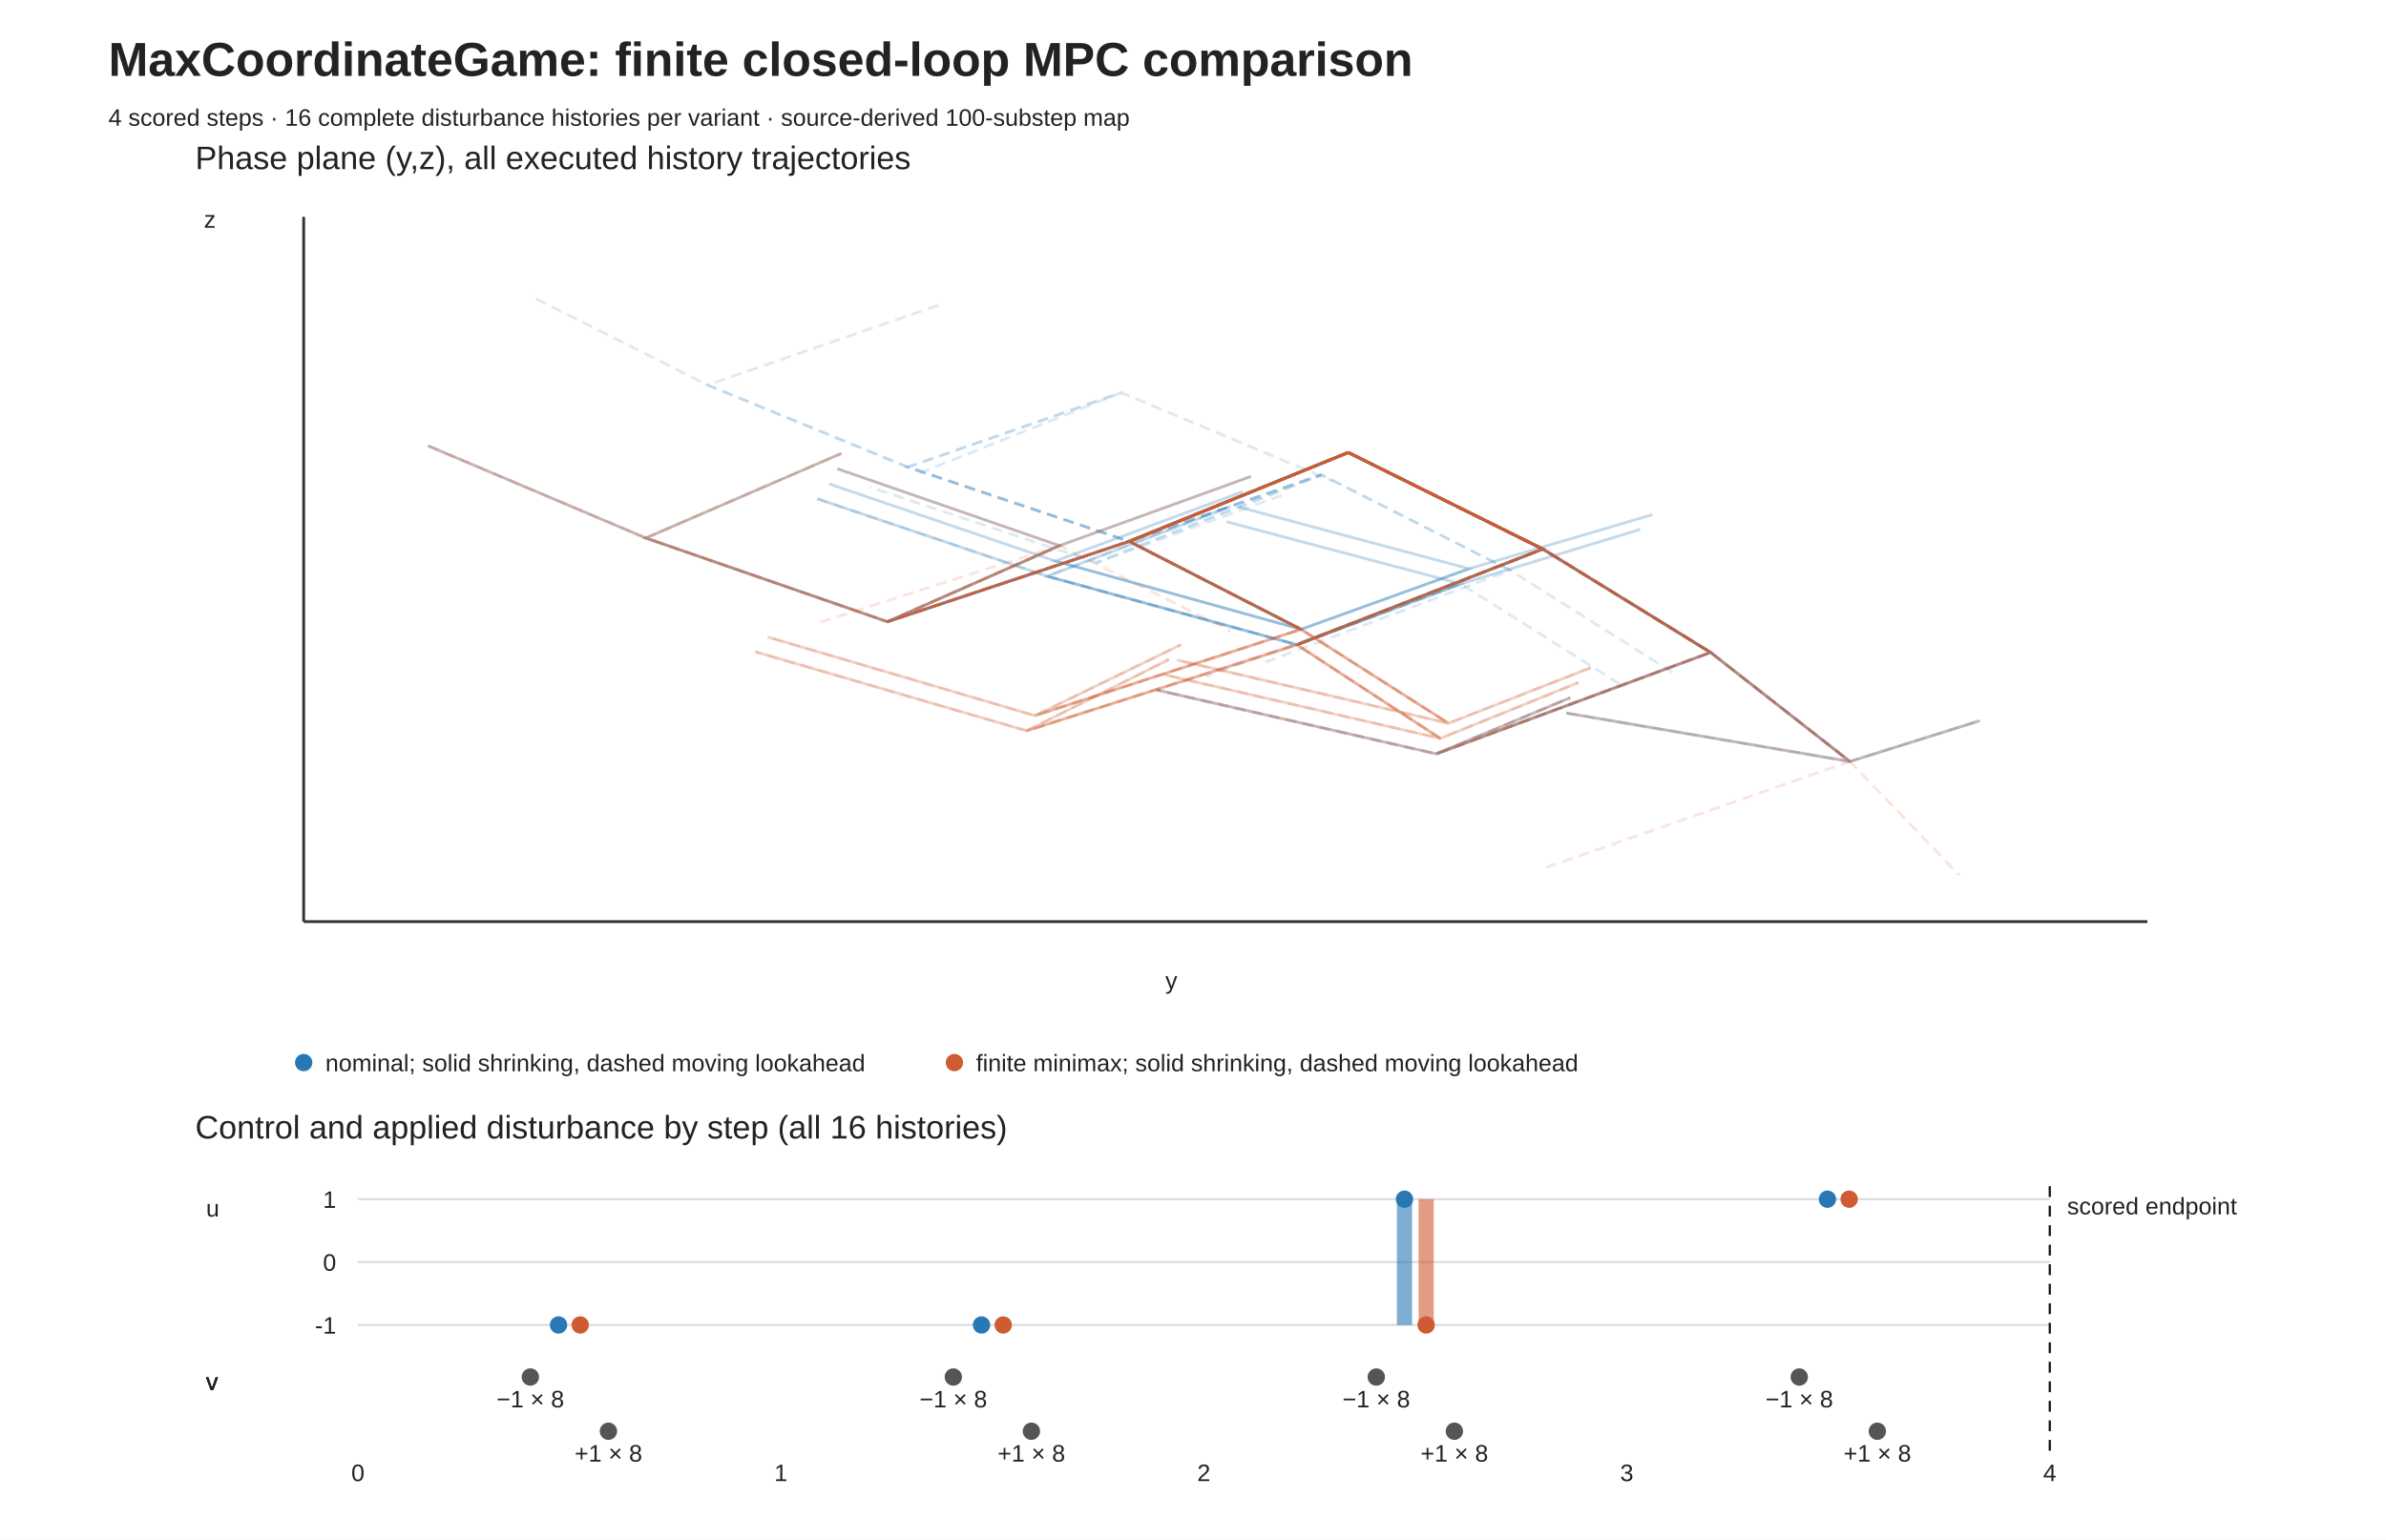
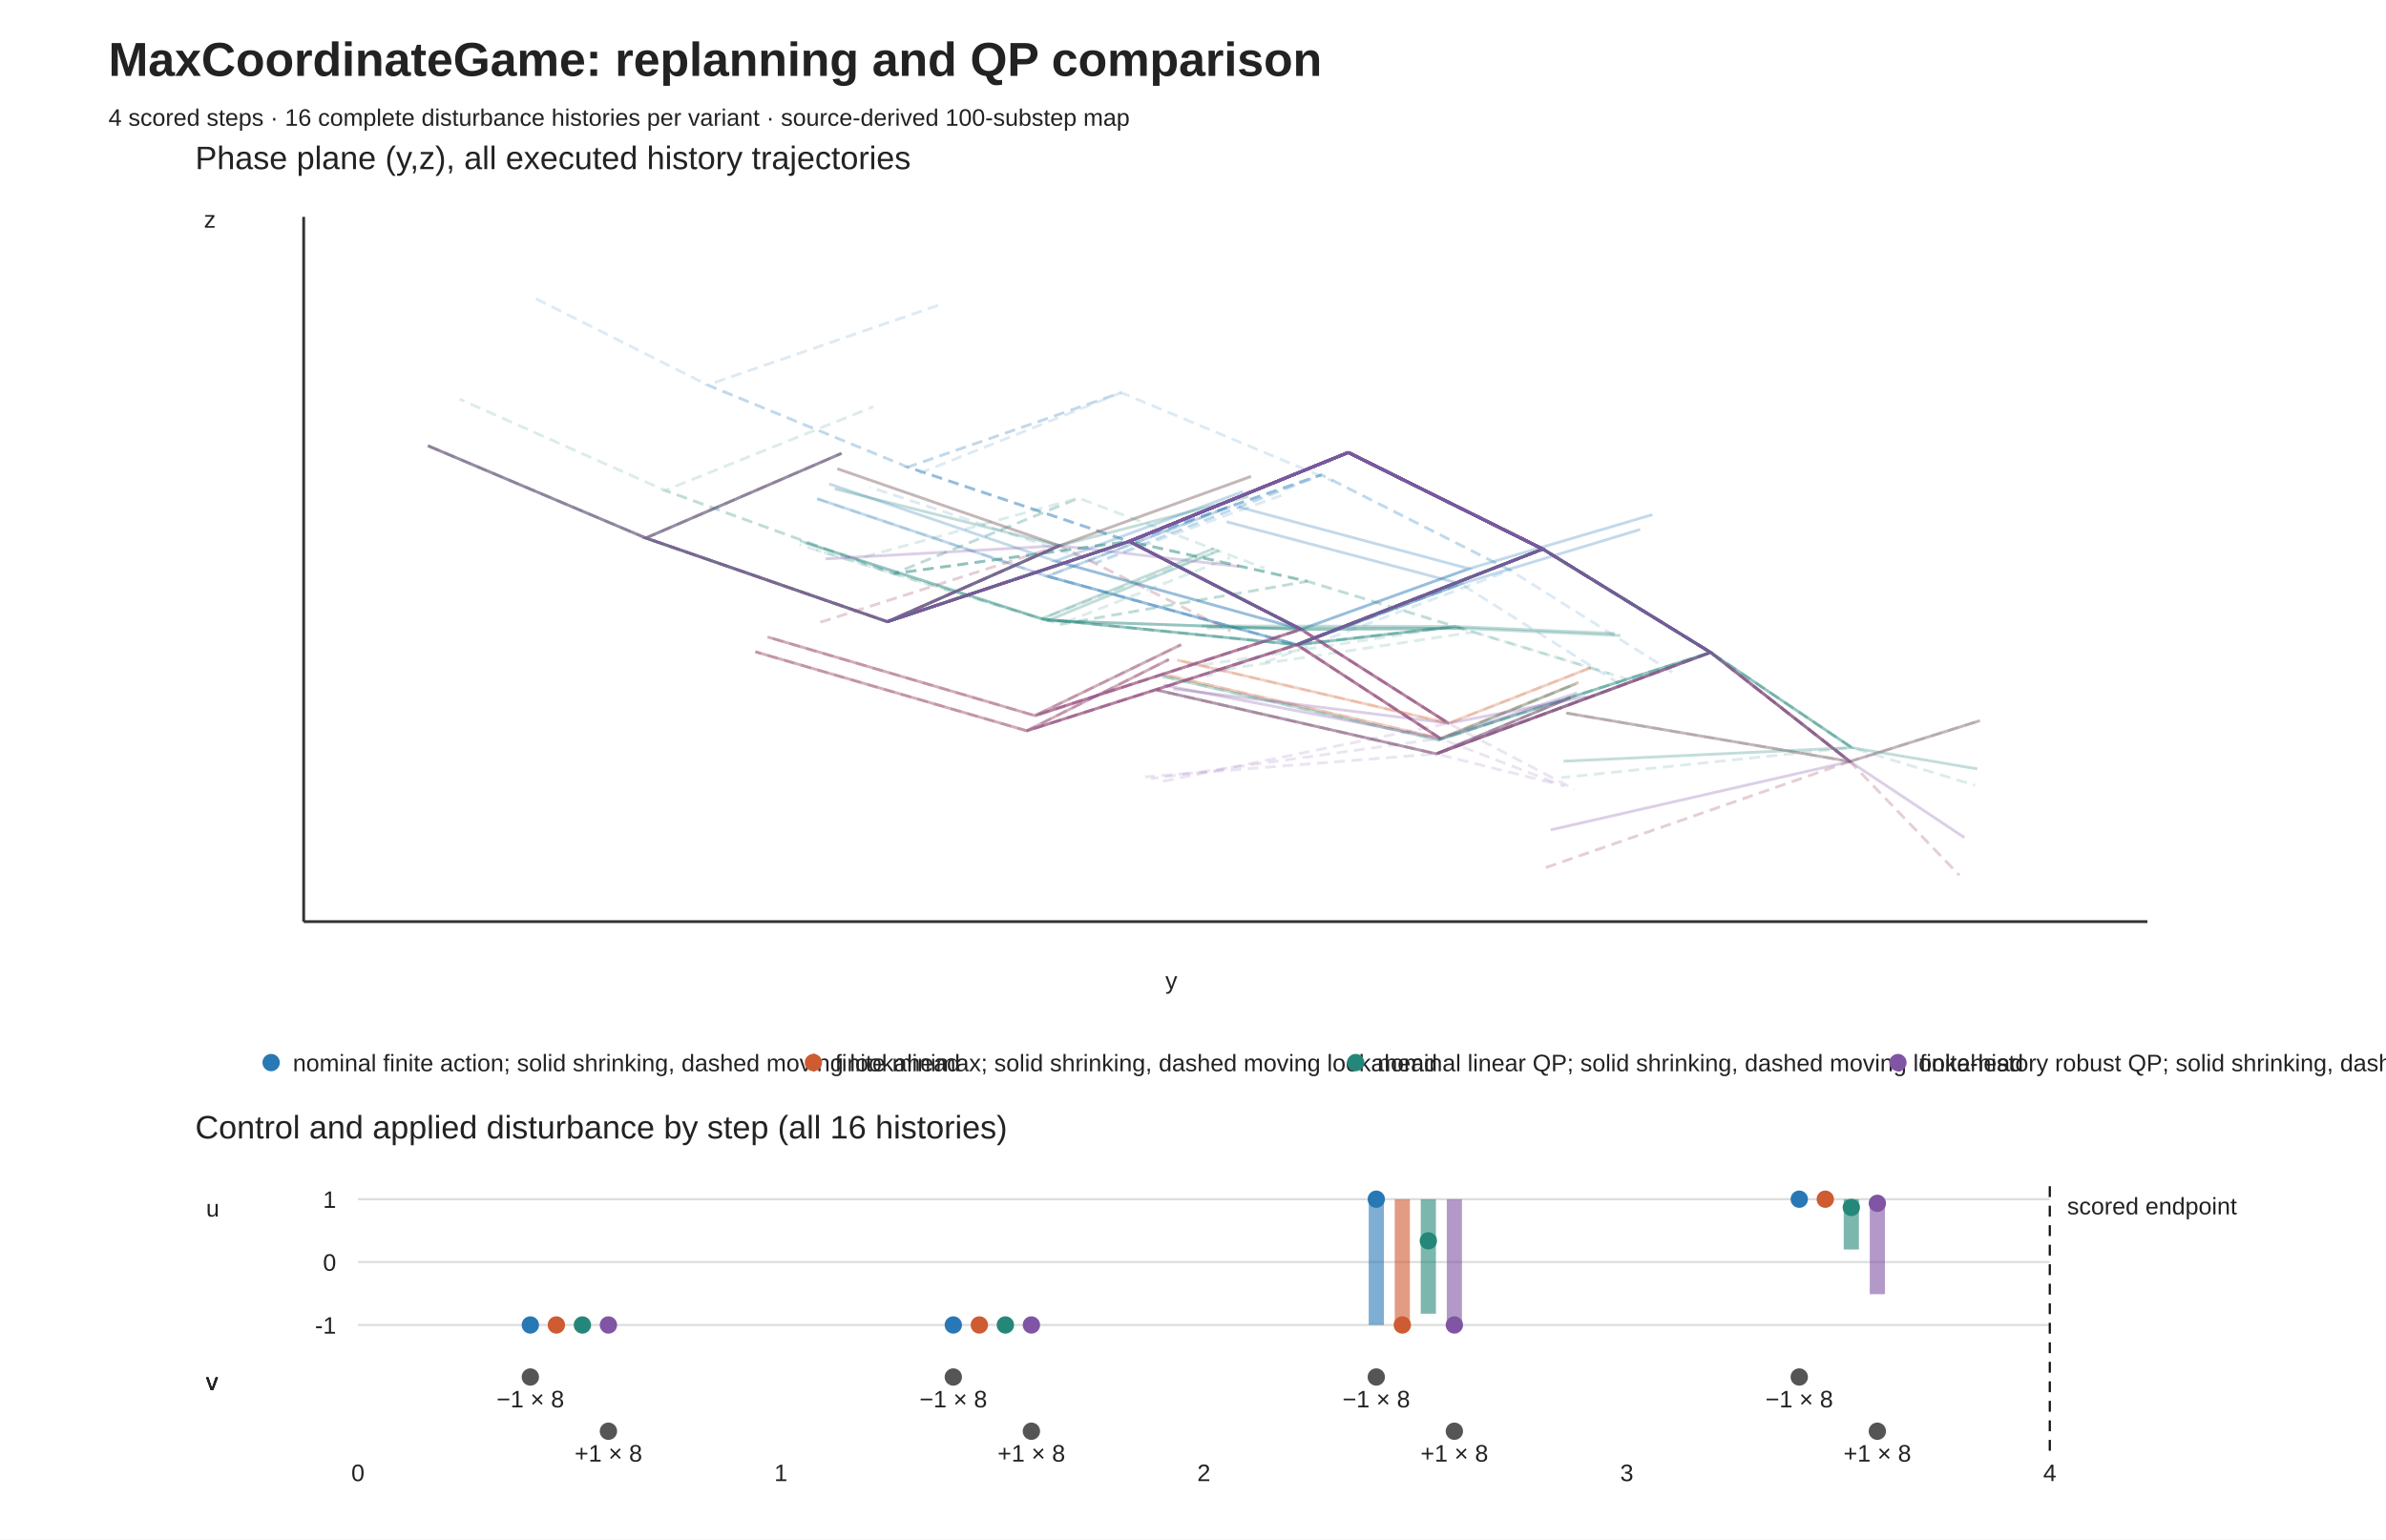
<svg xmlns="http://www.w3.org/2000/svg" width="1100" height="710" viewBox="0 0 1100 710">
  <rect width="100%" height="100%" fill="white" />
  <style>text{font-family:Arial,sans-serif;fill:#222}.title{font-size:22px;font-weight:bold}.label{font-size:15px}.small{font-size:11px}.grid{stroke:#ddd}.axis{stroke:#333;stroke-width:1.3}</style>
-   <text x="50" y="35" class="title">MaxCoordinateGame: finite closed-loop MPC comparison</text>
+   <text x="50" y="35" class="title">MaxCoordinateGame: replanning and QP comparison</text>
  <text x="50" y="58" class="small">4 scored steps · 16 complete disturbance histories per variant · source-derived 100-substep map</text>
  <text x="90" y="78" class="label">Phase plane (y,z), all executed history trajectories</text>
  <line x1="140" y1="425" x2="990" y2="425" class="axis" />
  <line x1="140" y1="100" x2="140" y2="425" class="axis" />
  <polyline points="621.59,208.66 520.57,249.66 409.10,286.69 297.74,248.10 197.24,205.54" fill="none" stroke="#2878b5" stroke-width="1.3" stroke-opacity="0.28" />
  <polyline points="621.59,208.66 520.57,249.66 409.10,286.69 297.74,248.10 387.94,209.07" fill="none" stroke="#2878b5" stroke-width="1.3" stroke-opacity="0.28" />
  <polyline points="621.59,208.66 520.57,249.66 409.10,286.69 488.44,251.63 386.05,216.17" fill="none" stroke="#2878b5" stroke-width="1.3" stroke-opacity="0.28" />
  <polyline points="621.59,208.66 520.57,249.66 409.10,286.69 488.44,251.63 576.75,219.70" fill="none" stroke="#2878b5" stroke-width="1.3" stroke-opacity="0.28" />
  <polyline points="621.59,208.66 520.57,249.66 599.80,290.22 486.55,258.73 382.28,223.17" fill="none" stroke="#2878b5" stroke-width="1.3" stroke-opacity="0.28" />
  <polyline points="621.59,208.66 520.57,249.66 599.80,290.22 486.55,258.73 572.97,226.70" fill="none" stroke="#2878b5" stroke-width="1.3" stroke-opacity="0.28" />
  <polyline points="621.59,208.66 520.57,249.66 599.80,290.22 677.25,262.26 571.09,233.80" fill="none" stroke="#2878b5" stroke-width="1.3" stroke-opacity="0.28" />
  <polyline points="621.59,208.66 520.57,249.66 599.80,290.22 677.25,262.26 761.78,237.33" fill="none" stroke="#2878b5" stroke-width="1.3" stroke-opacity="0.28" />
  <polyline points="621.59,208.66 711.27,253.19 597.91,297.32 482.78,265.72 376.66,229.98" fill="none" stroke="#2878b5" stroke-width="1.3" stroke-opacity="0.28" />
  <polyline points="621.59,208.66 711.27,253.19 597.91,297.32 482.78,265.72 567.35,233.52" fill="none" stroke="#2878b5" stroke-width="1.3" stroke-opacity="0.28" />
  <polyline points="621.59,208.66 711.27,253.19 597.91,297.32 673.48,269.25 565.47,240.61" fill="none" stroke="#2878b5" stroke-width="1.3" stroke-opacity="0.28" />
  <polyline points="621.59,208.66 711.27,253.19 597.91,297.32 673.48,269.25 756.16,244.15" fill="none" stroke="#2878b5" stroke-width="1.3" stroke-opacity="0.28" />
  <polyline points="621.59,208.66 711.27,253.19 788.61,300.85 662.14,347.63 533.25,318.18" fill="none" stroke="#2878b5" stroke-width="1.3" stroke-opacity="0.28" />
  <polyline points="621.59,208.66 711.27,253.19 788.61,300.85 662.14,347.63 723.95,321.71" fill="none" stroke="#2878b5" stroke-width="1.3" stroke-opacity="0.28" />
  <polyline points="621.59,208.66 711.27,253.19 788.61,300.85 852.84,351.16 722.06,328.81" fill="none" stroke="#2878b5" stroke-width="1.3" stroke-opacity="0.28" />
  <polyline points="621.59,208.66 711.27,253.19 788.61,300.85 852.84,351.16 912.76,332.34" fill="none" stroke="#2878b5" stroke-width="1.3" stroke-opacity="0.28" />
  <polyline points="621.59,208.66 520.57,249.66 418.55,215.41 326.18,177.53 244.39,136.38" fill="none" stroke="#2878b5" stroke-width="1.3" stroke-opacity="0.16" stroke-dasharray="5 3" />
  <polyline points="621.59,208.66 520.57,249.66 418.55,215.41 326.18,177.53 435.09,139.91" fill="none" stroke="#2878b5" stroke-width="1.3" stroke-opacity="0.16" stroke-dasharray="5 3" />
  <polyline points="621.59,208.66 520.57,249.66 418.55,215.41 516.88,181.06 423.75,218.29" fill="none" stroke="#2878b5" stroke-width="1.3" stroke-opacity="0.16" stroke-dasharray="5 3" />
  <polyline points="621.59,208.66 520.57,249.66 418.55,215.41 516.88,181.06 614.45,221.82" fill="none" stroke="#2878b5" stroke-width="1.3" stroke-opacity="0.16" stroke-dasharray="5 3" />
  <polyline points="621.59,208.66 520.57,249.66 609.25,218.94 505.54,259.43 400.99,224.58" fill="none" stroke="#2878b5" stroke-width="1.3" stroke-opacity="0.16" stroke-dasharray="5 3" />
  <polyline points="621.59,208.66 520.57,249.66 609.25,218.94 505.54,259.43 591.68,228.11" fill="none" stroke="#2878b5" stroke-width="1.3" stroke-opacity="0.16" stroke-dasharray="5 3" />
  <polyline points="621.59,208.66 520.57,249.66 609.25,218.94 696.24,262.97 580.35,306.48" fill="none" stroke="#2878b5" stroke-width="1.3" stroke-opacity="0.16" stroke-dasharray="5 3" />
  <polyline points="621.59,208.66 520.57,249.66 609.25,218.94 696.24,262.97 771.05,310.02" fill="none" stroke="#2878b5" stroke-width="1.3" stroke-opacity="0.16" stroke-dasharray="5 3" />
  <polyline points="621.59,208.66 711.27,253.19 597.91,297.32 482.78,265.72 376.66,229.98" fill="none" stroke="#2878b5" stroke-width="1.3" stroke-opacity="0.16" stroke-dasharray="5 3" />
  <polyline points="621.59,208.66 711.27,253.19 597.91,297.32 482.78,265.72 567.35,233.52" fill="none" stroke="#2878b5" stroke-width="1.3" stroke-opacity="0.16" stroke-dasharray="5 3" />
  <polyline points="621.59,208.66 711.27,253.19 597.91,297.32 673.48,269.25 556.02,311.89" fill="none" stroke="#2878b5" stroke-width="1.3" stroke-opacity="0.16" stroke-dasharray="5 3" />
  <polyline points="621.59,208.66 711.27,253.19 597.91,297.32 673.48,269.25 746.71,315.42" fill="none" stroke="#2878b5" stroke-width="1.3" stroke-opacity="0.16" stroke-dasharray="5 3" />
  <polyline points="621.59,208.66 711.27,253.19 788.61,300.85 662.14,347.63 533.25,318.18" fill="none" stroke="#2878b5" stroke-width="1.3" stroke-opacity="0.16" stroke-dasharray="5 3" />
  <polyline points="621.59,208.66 711.27,253.19 788.61,300.85 662.14,347.63 723.95,321.71" fill="none" stroke="#2878b5" stroke-width="1.3" stroke-opacity="0.16" stroke-dasharray="5 3" />
  <polyline points="621.59,208.66 711.27,253.19 788.61,300.85 852.84,351.16 722.06,328.81" fill="none" stroke="#2878b5" stroke-width="1.3" stroke-opacity="0.16" stroke-dasharray="5 3" />
  <polyline points="621.59,208.66 711.27,253.19 788.61,300.85 852.84,351.16 912.76,332.34" fill="none" stroke="#2878b5" stroke-width="1.3" stroke-opacity="0.16" stroke-dasharray="5 3" />
-   <circle cx="140" cy="490" r="4" fill="#2878b5" />
-   <text x="150" y="494" class="small">nominal; solid shrinking, dashed moving lookahead</text>
+   <circle cx="125" cy="490" r="4" fill="#2878b5" />
+   <text x="135" y="494" class="small">nominal finite action; solid shrinking, dashed moving lookahead</text>
  <polyline points="621.59,208.66 520.57,249.66 409.10,286.69 297.74,248.10 197.24,205.54" fill="none" stroke="#ce5b31" stroke-width="1.3" stroke-opacity="0.28" />
  <polyline points="621.59,208.66 520.57,249.66 409.10,286.69 297.74,248.10 387.94,209.07" fill="none" stroke="#ce5b31" stroke-width="1.3" stroke-opacity="0.28" />
  <polyline points="621.59,208.66 520.57,249.66 409.10,286.69 488.44,251.63 386.05,216.17" fill="none" stroke="#ce5b31" stroke-width="1.3" stroke-opacity="0.28" />
  <polyline points="621.59,208.66 520.57,249.66 409.10,286.69 488.44,251.63 576.75,219.70" fill="none" stroke="#ce5b31" stroke-width="1.3" stroke-opacity="0.28" />
  <polyline points="621.59,208.66 520.57,249.66 599.80,290.22 477.11,330.01 353.84,293.74" fill="none" stroke="#ce5b31" stroke-width="1.3" stroke-opacity="0.28" />
  <polyline points="621.59,208.66 520.57,249.66 599.80,290.22 477.11,330.01 544.53,297.27" fill="none" stroke="#ce5b31" stroke-width="1.3" stroke-opacity="0.28" />
  <polyline points="621.59,208.66 520.57,249.66 599.80,290.22 667.80,333.54 542.65,304.37" fill="none" stroke="#ce5b31" stroke-width="1.3" stroke-opacity="0.28" />
  <polyline points="621.59,208.66 520.57,249.66 599.80,290.22 667.80,333.54 733.34,307.90" fill="none" stroke="#ce5b31" stroke-width="1.3" stroke-opacity="0.28" />
  <polyline points="621.59,208.66 711.27,253.19 597.91,297.32 473.33,337.00 348.22,300.56" fill="none" stroke="#ce5b31" stroke-width="1.3" stroke-opacity="0.28" />
  <polyline points="621.59,208.66 711.27,253.19 597.91,297.32 473.33,337.00 538.91,304.09" fill="none" stroke="#ce5b31" stroke-width="1.3" stroke-opacity="0.28" />
  <polyline points="621.59,208.66 711.27,253.19 597.91,297.32 664.03,340.53 537.03,311.19" fill="none" stroke="#ce5b31" stroke-width="1.3" stroke-opacity="0.28" />
  <polyline points="621.59,208.66 711.27,253.19 597.91,297.32 664.03,340.53 727.72,314.72" fill="none" stroke="#ce5b31" stroke-width="1.3" stroke-opacity="0.28" />
  <polyline points="621.59,208.66 711.27,253.19 788.61,300.85 662.14,347.63 533.25,318.18" fill="none" stroke="#ce5b31" stroke-width="1.3" stroke-opacity="0.28" />
  <polyline points="621.59,208.66 711.27,253.19 788.61,300.85 662.14,347.63 723.95,321.71" fill="none" stroke="#ce5b31" stroke-width="1.3" stroke-opacity="0.28" />
  <polyline points="621.59,208.66 711.27,253.19 788.61,300.85 852.84,351.16 722.06,328.81" fill="none" stroke="#ce5b31" stroke-width="1.3" stroke-opacity="0.28" />
  <polyline points="621.59,208.66 711.27,253.19 788.61,300.85 852.84,351.16 912.76,332.34" fill="none" stroke="#ce5b31" stroke-width="1.3" stroke-opacity="0.28" />
  <polyline points="621.59,208.66 520.57,249.66 409.10,286.69 297.74,248.10 197.24,205.54" fill="none" stroke="#ce5b31" stroke-width="1.3" stroke-opacity="0.16" stroke-dasharray="5 3" />
  <polyline points="621.59,208.66 520.57,249.66 409.10,286.69 297.74,248.10 387.94,209.07" fill="none" stroke="#ce5b31" stroke-width="1.3" stroke-opacity="0.16" stroke-dasharray="5 3" />
  <polyline points="621.59,208.66 520.57,249.66 409.10,286.69 488.44,251.63 376.60,287.45" fill="none" stroke="#ce5b31" stroke-width="1.3" stroke-opacity="0.16" stroke-dasharray="5 3" />
  <polyline points="621.59,208.66 520.57,249.66 409.10,286.69 488.44,251.63 567.30,290.98" fill="none" stroke="#ce5b31" stroke-width="1.3" stroke-opacity="0.16" stroke-dasharray="5 3" />
  <polyline points="621.59,208.66 520.57,249.66 599.80,290.22 477.11,330.01 353.84,293.74" fill="none" stroke="#ce5b31" stroke-width="1.3" stroke-opacity="0.16" stroke-dasharray="5 3" />
  <polyline points="621.59,208.66 520.57,249.66 599.80,290.22 477.11,330.01 544.53,297.27" fill="none" stroke="#ce5b31" stroke-width="1.3" stroke-opacity="0.16" stroke-dasharray="5 3" />
  <polyline points="621.59,208.66 520.57,249.66 599.80,290.22 667.80,333.54 542.65,304.37" fill="none" stroke="#ce5b31" stroke-width="1.3" stroke-opacity="0.16" stroke-dasharray="5 3" />
  <polyline points="621.59,208.66 520.57,249.66 599.80,290.22 667.80,333.54 733.34,307.90" fill="none" stroke="#ce5b31" stroke-width="1.3" stroke-opacity="0.16" stroke-dasharray="5 3" />
  <polyline points="621.59,208.66 711.27,253.19 597.91,297.32 473.33,337.00 348.22,300.56" fill="none" stroke="#ce5b31" stroke-width="1.3" stroke-opacity="0.16" stroke-dasharray="5 3" />
  <polyline points="621.59,208.66 711.27,253.19 597.91,297.32 473.33,337.00 538.91,304.09" fill="none" stroke="#ce5b31" stroke-width="1.3" stroke-opacity="0.16" stroke-dasharray="5 3" />
  <polyline points="621.59,208.66 711.27,253.19 597.91,297.32 664.03,340.53 537.03,311.19" fill="none" stroke="#ce5b31" stroke-width="1.3" stroke-opacity="0.16" stroke-dasharray="5 3" />
  <polyline points="621.59,208.66 711.27,253.19 597.91,297.32 664.03,340.53 727.72,314.72" fill="none" stroke="#ce5b31" stroke-width="1.3" stroke-opacity="0.16" stroke-dasharray="5 3" />
  <polyline points="621.59,208.66 711.27,253.19 788.61,300.85 662.14,347.63 533.25,318.18" fill="none" stroke="#ce5b31" stroke-width="1.3" stroke-opacity="0.16" stroke-dasharray="5 3" />
  <polyline points="621.59,208.66 711.27,253.19 788.61,300.85 662.14,347.63 723.95,321.71" fill="none" stroke="#ce5b31" stroke-width="1.3" stroke-opacity="0.16" stroke-dasharray="5 3" />
  <polyline points="621.59,208.66 711.27,253.19 788.61,300.85 852.84,351.16 712.62,400.09" fill="none" stroke="#ce5b31" stroke-width="1.3" stroke-opacity="0.16" stroke-dasharray="5 3" />
  <polyline points="621.59,208.66 711.27,253.19 788.61,300.85 852.84,351.16 903.31,403.62" fill="none" stroke="#ce5b31" stroke-width="1.3" stroke-opacity="0.16" stroke-dasharray="5 3" />
-   <circle cx="440" cy="490" r="4" fill="#ce5b31" />
-   <text x="450" y="494" class="small">finite minimax; solid shrinking, dashed moving lookahead</text>
+   <circle cx="375" cy="490" r="4" fill="#ce5b31" />
+   <text x="385" y="494" class="small">finite minimax; solid shrinking, dashed moving lookahead</text>
+   <polyline points="621.59,208.66 520.57,249.66 409.10,286.69 297.74,248.10 197.24,205.54" fill="none" stroke="#258779" stroke-width="1.3" stroke-opacity="0.28" />
+   <polyline points="621.59,208.66 520.57,249.66 409.10,286.69 297.74,248.10 387.94,209.07" fill="none" stroke="#258779" stroke-width="1.3" stroke-opacity="0.28" />
+   <polyline points="621.59,208.66 520.57,249.66 409.10,286.69 488.44,251.63 384.82,225.43" fill="none" stroke="#258779" stroke-width="1.3" stroke-opacity="0.28" />
+   <polyline points="621.59,208.66 520.57,249.66 409.10,286.69 488.44,251.63 575.52,228.96" fill="none" stroke="#258779" stroke-width="1.3" stroke-opacity="0.28" />
+   <polyline points="621.59,208.66 520.57,249.66 599.80,290.22 482.91,286.19 371.32,250.36" fill="none" stroke="#258779" stroke-width="1.3" stroke-opacity="0.28" />
+   <polyline points="621.59,208.66 520.57,249.66 599.80,290.22 482.91,286.19 562.02,253.89" fill="none" stroke="#258779" stroke-width="1.3" stroke-opacity="0.28" />
+   <polyline points="621.59,208.66 520.57,249.66 599.80,290.22 673.61,289.72 556.35,289.54" fill="none" stroke="#258779" stroke-width="1.3" stroke-opacity="0.28" />
+   <polyline points="621.59,208.66 520.57,249.66 599.80,290.22 673.61,289.72 747.04,293.07" fill="none" stroke="#258779" stroke-width="1.3" stroke-opacity="0.28" />
+   <polyline points="621.59,208.66 711.27,253.19 597.91,297.32 480.18,285.35 368.82,249.42" fill="none" stroke="#258779" stroke-width="1.3" stroke-opacity="0.28" />
+   <polyline points="621.59,208.66 711.27,253.19 597.91,297.32 480.18,285.35 559.52,252.95" fill="none" stroke="#258779" stroke-width="1.3" stroke-opacity="0.28" />
+   <polyline points="621.59,208.66 711.27,253.19 597.91,297.32 670.87,288.89 553.85,288.61" fill="none" stroke="#258779" stroke-width="1.3" stroke-opacity="0.28" />
+   <polyline points="621.59,208.66 711.27,253.19 597.91,297.32 670.87,288.89 744.54,292.14" fill="none" stroke="#258779" stroke-width="1.3" stroke-opacity="0.28" />
+   <polyline points="621.59,208.66 711.27,253.19 788.61,300.85 662.99,341.23 535.81,311.84" fill="none" stroke="#258779" stroke-width="1.3" stroke-opacity="0.28" />
+   <polyline points="621.59,208.66 711.27,253.19 788.61,300.85 662.99,341.23 726.50,315.37" fill="none" stroke="#258779" stroke-width="1.3" stroke-opacity="0.28" />
+   <polyline points="621.59,208.66 711.27,253.19 788.61,300.85 853.69,344.76 720.83,351.03" fill="none" stroke="#258779" stroke-width="1.3" stroke-opacity="0.28" />
+   <polyline points="621.59,208.66 711.27,253.19 788.61,300.85 853.69,344.76 911.53,354.56" fill="none" stroke="#258779" stroke-width="1.3" stroke-opacity="0.28" />
+   <polyline points="621.59,208.66 520.57,249.66 412.04,264.53 306.58,226.16 211.90,184.04" fill="none" stroke="#258779" stroke-width="1.3" stroke-opacity="0.16" stroke-dasharray="5 3" />
+   <polyline points="621.59,208.66 520.57,249.66 412.04,264.53 306.58,226.16 402.60,187.57" fill="none" stroke="#258779" stroke-width="1.3" stroke-opacity="0.16" stroke-dasharray="5 3" />
+   <polyline points="621.59,208.66 520.57,249.66 412.04,264.53 497.28,229.69 392.25,258.48" fill="none" stroke="#258779" stroke-width="1.3" stroke-opacity="0.16" stroke-dasharray="5 3" />
+   <polyline points="621.59,208.66 520.57,249.66 412.04,264.53 497.28,229.69 582.95,262.01" fill="none" stroke="#258779" stroke-width="1.3" stroke-opacity="0.16" stroke-dasharray="5 3" />
+   <polyline points="621.59,208.66 520.57,249.66 602.74,268.06 488.62,287.93 376.36,253.63" fill="none" stroke="#258779" stroke-width="1.3" stroke-opacity="0.16" stroke-dasharray="5 3" />
+   <polyline points="621.59,208.66 520.57,249.66 602.74,268.06 488.62,287.93 567.05,257.16" fill="none" stroke="#258779" stroke-width="1.3" stroke-opacity="0.16" stroke-dasharray="5 3" />
+   <polyline points="621.59,208.66 520.57,249.66 602.74,268.06 679.31,291.47 559.17,309.50" fill="none" stroke="#258779" stroke-width="1.3" stroke-opacity="0.16" stroke-dasharray="5 3" />
+   <polyline points="621.59,208.66 520.57,249.66 602.74,268.06 679.31,291.47 749.86,313.03" fill="none" stroke="#258779" stroke-width="1.3" stroke-opacity="0.16" stroke-dasharray="5 3" />
+   <polyline points="621.59,208.66 711.27,253.19 597.91,297.32 480.18,285.36 368.58,251.25" fill="none" stroke="#258779" stroke-width="1.3" stroke-opacity="0.16" stroke-dasharray="5 3" />
+   <polyline points="621.59,208.66 711.27,253.19 597.91,297.32 480.18,285.36 559.28,254.78" fill="none" stroke="#258779" stroke-width="1.3" stroke-opacity="0.16" stroke-dasharray="5 3" />
+   <polyline points="621.59,208.66 711.27,253.19 597.91,297.32 670.87,288.89 551.39,307.12" fill="none" stroke="#258779" stroke-width="1.3" stroke-opacity="0.16" stroke-dasharray="5 3" />
+   <polyline points="621.59,208.66 711.27,253.19 597.91,297.32 670.87,288.89 742.09,310.65" fill="none" stroke="#258779" stroke-width="1.3" stroke-opacity="0.16" stroke-dasharray="5 3" />
+   <polyline points="621.59,208.66 711.27,253.19 788.61,300.85 662.99,341.23 535.81,311.84" fill="none" stroke="#258779" stroke-width="1.3" stroke-opacity="0.16" stroke-dasharray="5 3" />
+   <polyline points="621.59,208.66 711.27,253.19 788.61,300.85 662.99,341.23 726.51,315.37" fill="none" stroke="#258779" stroke-width="1.3" stroke-opacity="0.16" stroke-dasharray="5 3" />
+   <polyline points="621.59,208.66 711.27,253.19 788.61,300.85 853.69,344.76 719.83,358.60" fill="none" stroke="#258779" stroke-width="1.3" stroke-opacity="0.16" stroke-dasharray="5 3" />
+   <polyline points="621.59,208.66 711.27,253.19 788.61,300.85 853.69,344.76 910.53,362.13" fill="none" stroke="#258779" stroke-width="1.3" stroke-opacity="0.16" stroke-dasharray="5 3" />
+   <circle cx="625" cy="490" r="4" fill="#258779" />
+   <text x="635" y="494" class="small">nominal linear QP; solid shrinking, dashed moving lookahead</text>
+   <polyline points="621.59,208.66 520.57,249.66 409.10,286.69 297.74,248.10 197.24,205.54" fill="none" stroke="#8055a4" stroke-width="1.3" stroke-opacity="0.28" />
+   <polyline points="621.59,208.66 520.57,249.66 409.10,286.69 297.74,248.10 387.94,209.07" fill="none" stroke="#8055a4" stroke-width="1.3" stroke-opacity="0.28" />
+   <polyline points="621.59,208.66 520.57,249.66 409.10,286.69 488.44,251.63 380.55,257.71" fill="none" stroke="#8055a4" stroke-width="1.3" stroke-opacity="0.28" />
+   <polyline points="621.59,208.66 520.57,249.66 409.10,286.69 488.44,251.63 571.24,261.24" fill="none" stroke="#8055a4" stroke-width="1.3" stroke-opacity="0.28" />
+   <polyline points="621.59,208.66 520.57,249.66 599.80,290.22 477.11,330.01 353.84,293.74" fill="none" stroke="#8055a4" stroke-width="1.3" stroke-opacity="0.28" />
+   <polyline points="621.59,208.66 520.57,249.66 599.80,290.22 477.11,330.01 544.53,297.27" fill="none" stroke="#8055a4" stroke-width="1.3" stroke-opacity="0.28" />
+   <polyline points="621.59,208.66 520.57,249.66 599.80,290.22 667.80,333.54 540.89,317.64" fill="none" stroke="#8055a4" stroke-width="1.3" stroke-opacity="0.28" />
+   <polyline points="621.59,208.66 520.57,249.66 599.80,290.22 667.80,333.54 731.59,321.17" fill="none" stroke="#8055a4" stroke-width="1.3" stroke-opacity="0.28" />
+   <polyline points="621.59,208.66 711.27,253.19 597.91,297.32 473.33,337.00 348.22,300.56" fill="none" stroke="#8055a4" stroke-width="1.3" stroke-opacity="0.28" />
+   <polyline points="621.59,208.66 711.27,253.19 597.91,297.32 473.33,337.00 538.91,304.09" fill="none" stroke="#8055a4" stroke-width="1.3" stroke-opacity="0.28" />
+   <polyline points="621.59,208.66 711.27,253.19 597.91,297.32 664.03,340.53 536.39,315.96" fill="none" stroke="#8055a4" stroke-width="1.3" stroke-opacity="0.28" />
+   <polyline points="621.59,208.66 711.27,253.19 597.91,297.32 664.03,340.53 727.09,319.49" fill="none" stroke="#8055a4" stroke-width="1.3" stroke-opacity="0.28" />
+   <polyline points="621.59,208.66 711.27,253.19 788.61,300.85 662.14,347.63 533.25,318.18" fill="none" stroke="#8055a4" stroke-width="1.3" stroke-opacity="0.28" />
+   <polyline points="621.59,208.66 711.27,253.19 788.61,300.85 662.14,347.63 723.95,321.71" fill="none" stroke="#8055a4" stroke-width="1.3" stroke-opacity="0.28" />
+   <polyline points="621.59,208.66 711.27,253.19 788.61,300.85 852.84,351.16 714.92,382.69" fill="none" stroke="#8055a4" stroke-width="1.3" stroke-opacity="0.28" />
+   <polyline points="621.59,208.66 711.27,253.19 788.61,300.85 852.84,351.16 905.62,386.22" fill="none" stroke="#8055a4" stroke-width="1.3" stroke-opacity="0.28" />
+   <polyline points="621.59,208.66 520.57,249.66 409.10,286.69 297.74,248.10 197.24,205.54" fill="none" stroke="#8055a4" stroke-width="1.3" stroke-opacity="0.16" stroke-dasharray="5 3" />
+   <polyline points="621.59,208.66 520.57,249.66 409.10,286.69 297.74,248.10 387.94,209.07" fill="none" stroke="#8055a4" stroke-width="1.3" stroke-opacity="0.16" stroke-dasharray="5 3" />
+   <polyline points="621.59,208.66 520.57,249.66 409.10,286.69 488.44,251.63 376.60,287.45" fill="none" stroke="#8055a4" stroke-width="1.3" stroke-opacity="0.16" stroke-dasharray="5 3" />
+   <polyline points="621.59,208.66 520.57,249.66 409.10,286.69 488.44,251.63 567.30,290.98" fill="none" stroke="#8055a4" stroke-width="1.3" stroke-opacity="0.16" stroke-dasharray="5 3" />
+   <polyline points="621.59,208.66 520.57,249.66 599.80,290.22 477.11,330.01 353.84,293.74" fill="none" stroke="#8055a4" stroke-width="1.3" stroke-opacity="0.16" stroke-dasharray="5 3" />
+   <polyline points="621.59,208.66 520.57,249.66 599.80,290.22 477.11,330.01 544.54,297.27" fill="none" stroke="#8055a4" stroke-width="1.3" stroke-opacity="0.16" stroke-dasharray="5 3" />
+   <polyline points="621.59,208.66 520.57,249.66 599.80,290.22 667.80,333.54 535.21,360.49" fill="none" stroke="#8055a4" stroke-width="1.3" stroke-opacity="0.16" stroke-dasharray="5 3" />
+   <polyline points="621.59,208.66 520.57,249.66 599.80,290.22 667.80,333.54 725.91,364.02" fill="none" stroke="#8055a4" stroke-width="1.3" stroke-opacity="0.16" stroke-dasharray="5 3" />
+   <polyline points="621.59,208.66 711.27,253.19 597.91,297.32 473.33,337.00 348.22,300.56" fill="none" stroke="#8055a4" stroke-width="1.3" stroke-opacity="0.16" stroke-dasharray="5 3" />
+   <polyline points="621.59,208.66 711.27,253.19 597.91,297.32 473.33,337.00 538.91,304.09" fill="none" stroke="#8055a4" stroke-width="1.3" stroke-opacity="0.16" stroke-dasharray="5 3" />
+   <polyline points="621.59,208.66 711.27,253.19 597.91,297.32 664.03,340.53 530.68,359.10" fill="none" stroke="#8055a4" stroke-width="1.3" stroke-opacity="0.16" stroke-dasharray="5 3" />
+   <polyline points="621.59,208.66 711.27,253.19 597.91,297.32 664.03,340.53 721.37,362.63" fill="none" stroke="#8055a4" stroke-width="1.3" stroke-opacity="0.16" stroke-dasharray="5 3" />
+   <polyline points="621.59,208.66 711.27,253.19 788.61,300.85 662.14,347.63 527.94,358.26" fill="none" stroke="#8055a4" stroke-width="1.3" stroke-opacity="0.16" stroke-dasharray="5 3" />
+   <polyline points="621.59,208.66 711.27,253.19 788.61,300.85 662.14,347.63 718.64,361.80" fill="none" stroke="#8055a4" stroke-width="1.3" stroke-opacity="0.16" stroke-dasharray="5 3" />
+   <polyline points="621.59,208.66 711.27,253.19 788.61,300.85 852.84,351.16 712.62,400.09" fill="none" stroke="#8055a4" stroke-width="1.3" stroke-opacity="0.16" stroke-dasharray="5 3" />
+   <polyline points="621.59,208.66 711.27,253.19 788.61,300.85 852.84,351.16 903.31,403.62" fill="none" stroke="#8055a4" stroke-width="1.3" stroke-opacity="0.16" stroke-dasharray="5 3" />
+   <circle cx="875" cy="490" r="4" fill="#8055a4" />
+   <text x="885" y="494" class="small">finite-history robust QP; solid shrinking, dashed moving lookahead</text>
  <text x="540.0" y="456" text-anchor="middle" class="small">y</text>
  <text x="94" y="105" class="small">z</text>
  <text x="90" y="525" class="label">Control and applied disturbance by step (all 16 histories)</text>
  <text x="95" y="561" class="small">u</text>
  <line x1="165.0" y1="611.0" x2="945.0" y2="611.0" class="grid" />
  <text x="155.0" y="615.0" text-anchor="end" class="small">-1</text>
  <line x1="165.0" y1="582.0" x2="945.0" y2="582.0" class="grid" />
  <text x="155.0" y="586.0" text-anchor="end" class="small">0</text>
  <line x1="165.0" y1="553.0" x2="945.0" y2="553.0" class="grid" />
  <text x="155.0" y="557.0" text-anchor="end" class="small">1</text>
-   <line x1="257.5" y1="611.0" x2="257.5" y2="611.0" stroke="#2878b5" stroke-width="7" stroke-opacity="0.6" />
-   <circle cx="257.5" cy="611.0" r="4" fill="#2878b5" />
-   <line x1="267.5" y1="611.0" x2="267.5" y2="611.0" stroke="#ce5b31" stroke-width="7" stroke-opacity="0.6" />
-   <circle cx="267.5" cy="611.0" r="4" fill="#ce5b31" />
+   <line x1="244.5" y1="611.0" x2="244.5" y2="611.0" stroke="#2878b5" stroke-width="7" stroke-opacity="0.6" />
+   <circle cx="244.5" cy="611.0" r="4" fill="#2878b5" />
+   <line x1="256.5" y1="611.0" x2="256.5" y2="611.0" stroke="#ce5b31" stroke-width="7" stroke-opacity="0.6" />
+   <circle cx="256.5" cy="611.0" r="4" fill="#ce5b31" />
+   <line x1="268.5" y1="611.0" x2="268.5" y2="611.0" stroke="#258779" stroke-width="7" stroke-opacity="0.6" />
+   <circle cx="268.5" cy="611.0" r="4" fill="#258779" />
+   <line x1="280.5" y1="611.0" x2="280.5" y2="611.0" stroke="#8055a4" stroke-width="7" stroke-opacity="0.6" />
+   <circle cx="280.5" cy="611.0" r="4" fill="#8055a4" />
  <text x="95" y="641" class="small">v</text>
  <circle cx="244.5" cy="635" r="4" fill="#555" />
  <text x="244.5" y="649" text-anchor="middle" class="small">−1 × 8</text>
  <circle cx="280.5" cy="660" r="4" fill="#555" />
  <text x="280.5" y="674" text-anchor="middle" class="small">+1 × 8</text>
-   <line x1="452.5" y1="611.0" x2="452.5" y2="611.0" stroke="#2878b5" stroke-width="7" stroke-opacity="0.6" />
-   <circle cx="452.5" cy="611.0" r="4" fill="#2878b5" />
-   <line x1="462.5" y1="611.0" x2="462.5" y2="611.0" stroke="#ce5b31" stroke-width="7" stroke-opacity="0.6" />
-   <circle cx="462.5" cy="611.0" r="4" fill="#ce5b31" />
+   <line x1="439.5" y1="611.0" x2="439.5" y2="611.0" stroke="#2878b5" stroke-width="7" stroke-opacity="0.6" />
+   <circle cx="439.5" cy="611.0" r="4" fill="#2878b5" />
+   <line x1="451.5" y1="611.0" x2="451.5" y2="611.0" stroke="#ce5b31" stroke-width="7" stroke-opacity="0.6" />
+   <circle cx="451.5" cy="611.0" r="4" fill="#ce5b31" />
+   <line x1="463.5" y1="611.0" x2="463.5" y2="611.0" stroke="#258779" stroke-width="7" stroke-opacity="0.6" />
+   <circle cx="463.5" cy="611.0" r="4" fill="#258779" />
+   <line x1="475.5" y1="611.0" x2="475.5" y2="611.0" stroke="#8055a4" stroke-width="7" stroke-opacity="0.6" />
+   <circle cx="475.5" cy="611.0" r="4" fill="#8055a4" />
  <text x="95" y="641" class="small">v</text>
  <circle cx="439.5" cy="635" r="4" fill="#555" />
  <text x="439.5" y="649" text-anchor="middle" class="small">−1 × 8</text>
  <circle cx="475.5" cy="660" r="4" fill="#555" />
  <text x="475.5" y="674" text-anchor="middle" class="small">+1 × 8</text>
-   <line x1="647.5" y1="611.0" x2="647.5" y2="553.0" stroke="#2878b5" stroke-width="7" stroke-opacity="0.6" />
-   <circle cx="647.5" cy="553.0" r="4" fill="#2878b5" />
-   <line x1="657.5" y1="611.0" x2="657.5" y2="553.0" stroke="#ce5b31" stroke-width="7" stroke-opacity="0.6" />
-   <circle cx="657.5" cy="611.0" r="4" fill="#ce5b31" />
+   <line x1="634.5" y1="611.0" x2="634.5" y2="553.0" stroke="#2878b5" stroke-width="7" stroke-opacity="0.6" />
+   <circle cx="634.5" cy="553.0" r="4" fill="#2878b5" />
+   <line x1="646.5" y1="611.0" x2="646.5" y2="553.0" stroke="#ce5b31" stroke-width="7" stroke-opacity="0.6" />
+   <circle cx="646.5" cy="611.0" r="4" fill="#ce5b31" />
+   <line x1="658.5" y1="605.8" x2="658.5" y2="553.0" stroke="#258779" stroke-width="7" stroke-opacity="0.6" />
+   <circle cx="658.5" cy="572.2" r="4" fill="#258779" />
+   <line x1="670.5" y1="611.0" x2="670.5" y2="553.0" stroke="#8055a4" stroke-width="7" stroke-opacity="0.6" />
+   <circle cx="670.5" cy="611.0" r="4" fill="#8055a4" />
  <text x="95" y="641" class="small">v</text>
  <circle cx="634.5" cy="635" r="4" fill="#555" />
  <text x="634.5" y="649" text-anchor="middle" class="small">−1 × 8</text>
  <circle cx="670.5" cy="660" r="4" fill="#555" />
  <text x="670.5" y="674" text-anchor="middle" class="small">+1 × 8</text>
-   <line x1="842.5" y1="553.0" x2="842.5" y2="553.0" stroke="#2878b5" stroke-width="7" stroke-opacity="0.6" />
-   <circle cx="842.5" cy="553.0" r="4" fill="#2878b5" />
-   <line x1="852.5" y1="553.0" x2="852.5" y2="553.0" stroke="#ce5b31" stroke-width="7" stroke-opacity="0.6" />
-   <circle cx="852.5" cy="553.0" r="4" fill="#ce5b31" />
+   <line x1="829.5" y1="553.0" x2="829.5" y2="553.0" stroke="#2878b5" stroke-width="7" stroke-opacity="0.6" />
+   <circle cx="829.5" cy="553.0" r="4" fill="#2878b5" />
+   <line x1="841.5" y1="553.0" x2="841.5" y2="553.0" stroke="#ce5b31" stroke-width="7" stroke-opacity="0.6" />
+   <circle cx="841.5" cy="553.0" r="4" fill="#ce5b31" />
+   <line x1="853.5" y1="576.2" x2="853.5" y2="553.0" stroke="#258779" stroke-width="7" stroke-opacity="0.6" />
+   <circle cx="853.5" cy="556.8" r="4" fill="#258779" />
+   <line x1="865.5" y1="596.8" x2="865.5" y2="553.0" stroke="#8055a4" stroke-width="7" stroke-opacity="0.6" />
+   <circle cx="865.5" cy="554.9" r="4" fill="#8055a4" />
  <text x="95" y="641" class="small">v</text>
  <circle cx="829.5" cy="635" r="4" fill="#555" />
  <text x="829.5" y="649" text-anchor="middle" class="small">−1 × 8</text>
  <circle cx="865.5" cy="660" r="4" fill="#555" />
  <text x="865.5" y="674" text-anchor="middle" class="small">+1 × 8</text>
  <text x="165.0" y="683" text-anchor="middle" class="small">0</text>
  <text x="360.0" y="683" text-anchor="middle" class="small">1</text>
  <text x="555.0" y="683" text-anchor="middle" class="small">2</text>
  <text x="750.0" y="683" text-anchor="middle" class="small">3</text>
  <text x="945.0" y="683" text-anchor="middle" class="small">4</text>
  <line x1="945.0" y1="547" x2="945.0" y2="669" stroke="#111" stroke-dasharray="5 4" />
  <text x="953.0" y="560" class="small">scored endpoint</text>
</svg>
